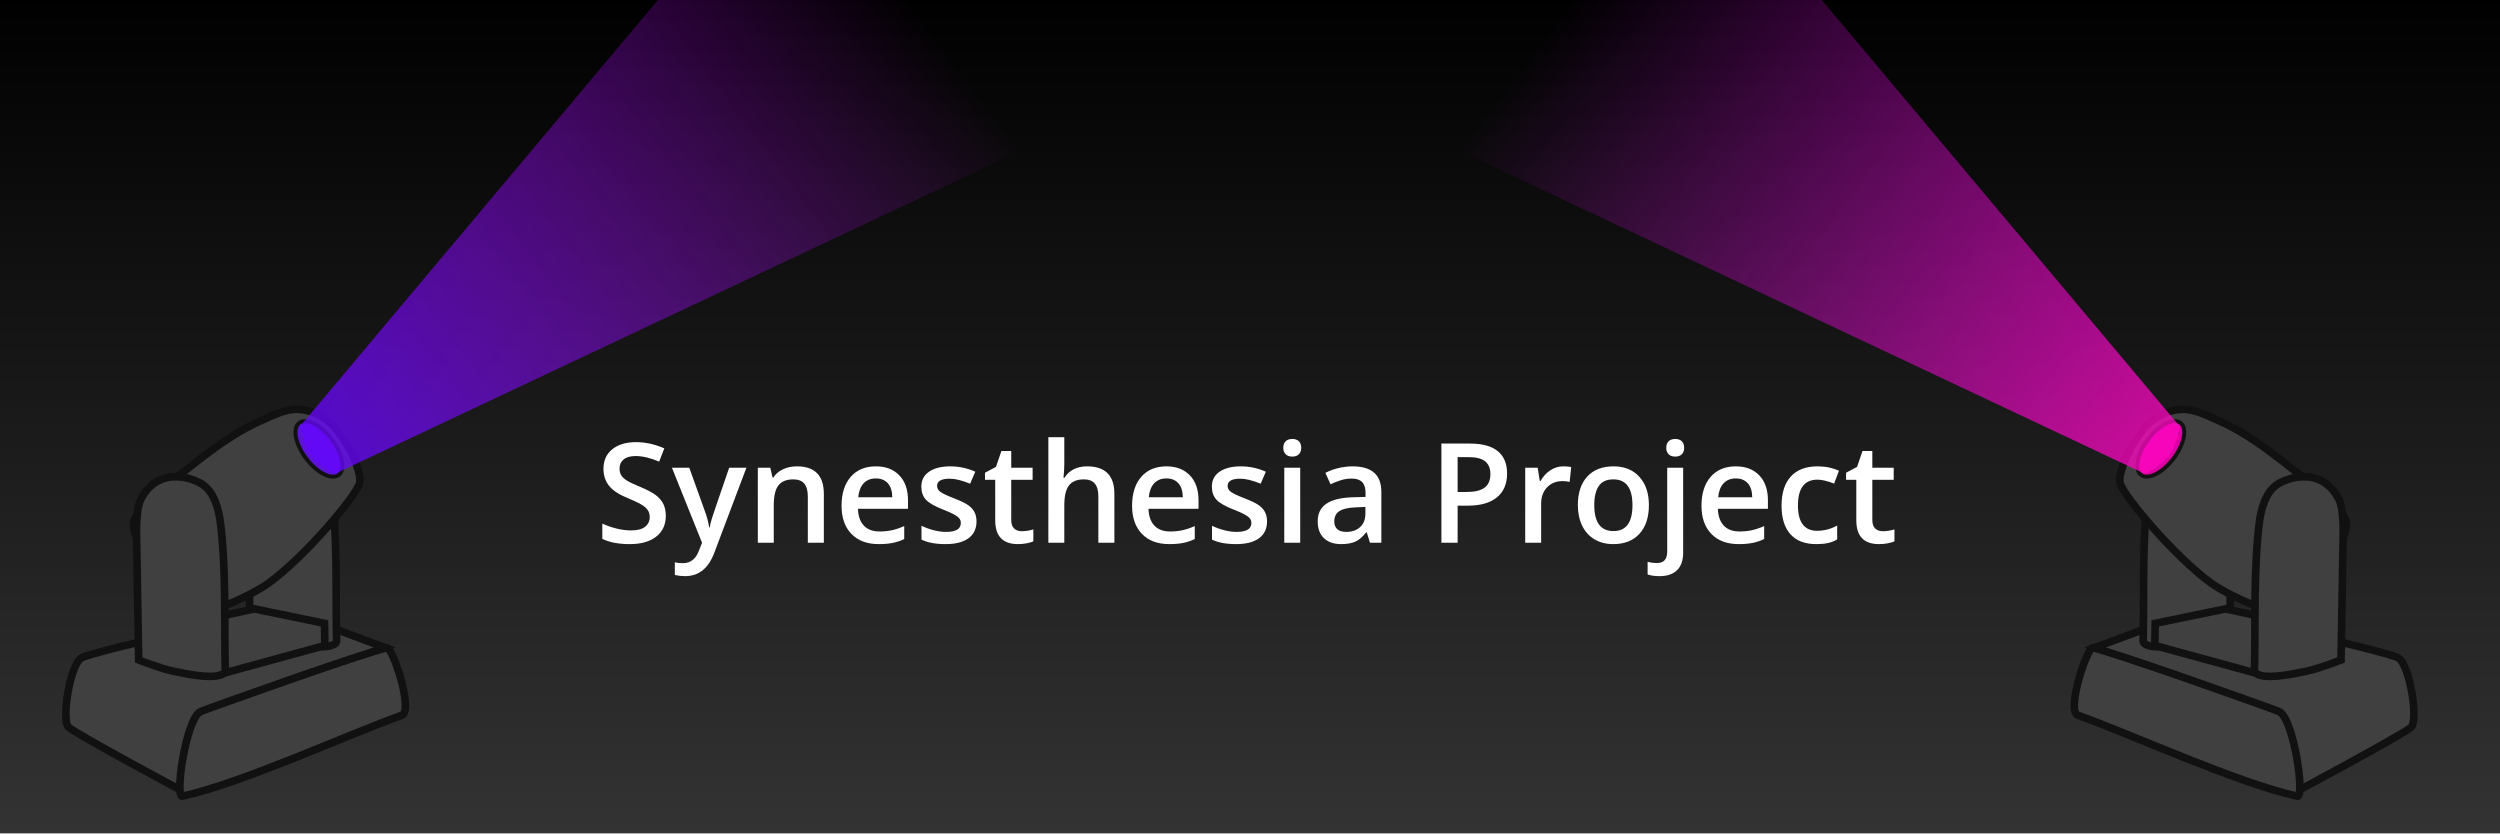
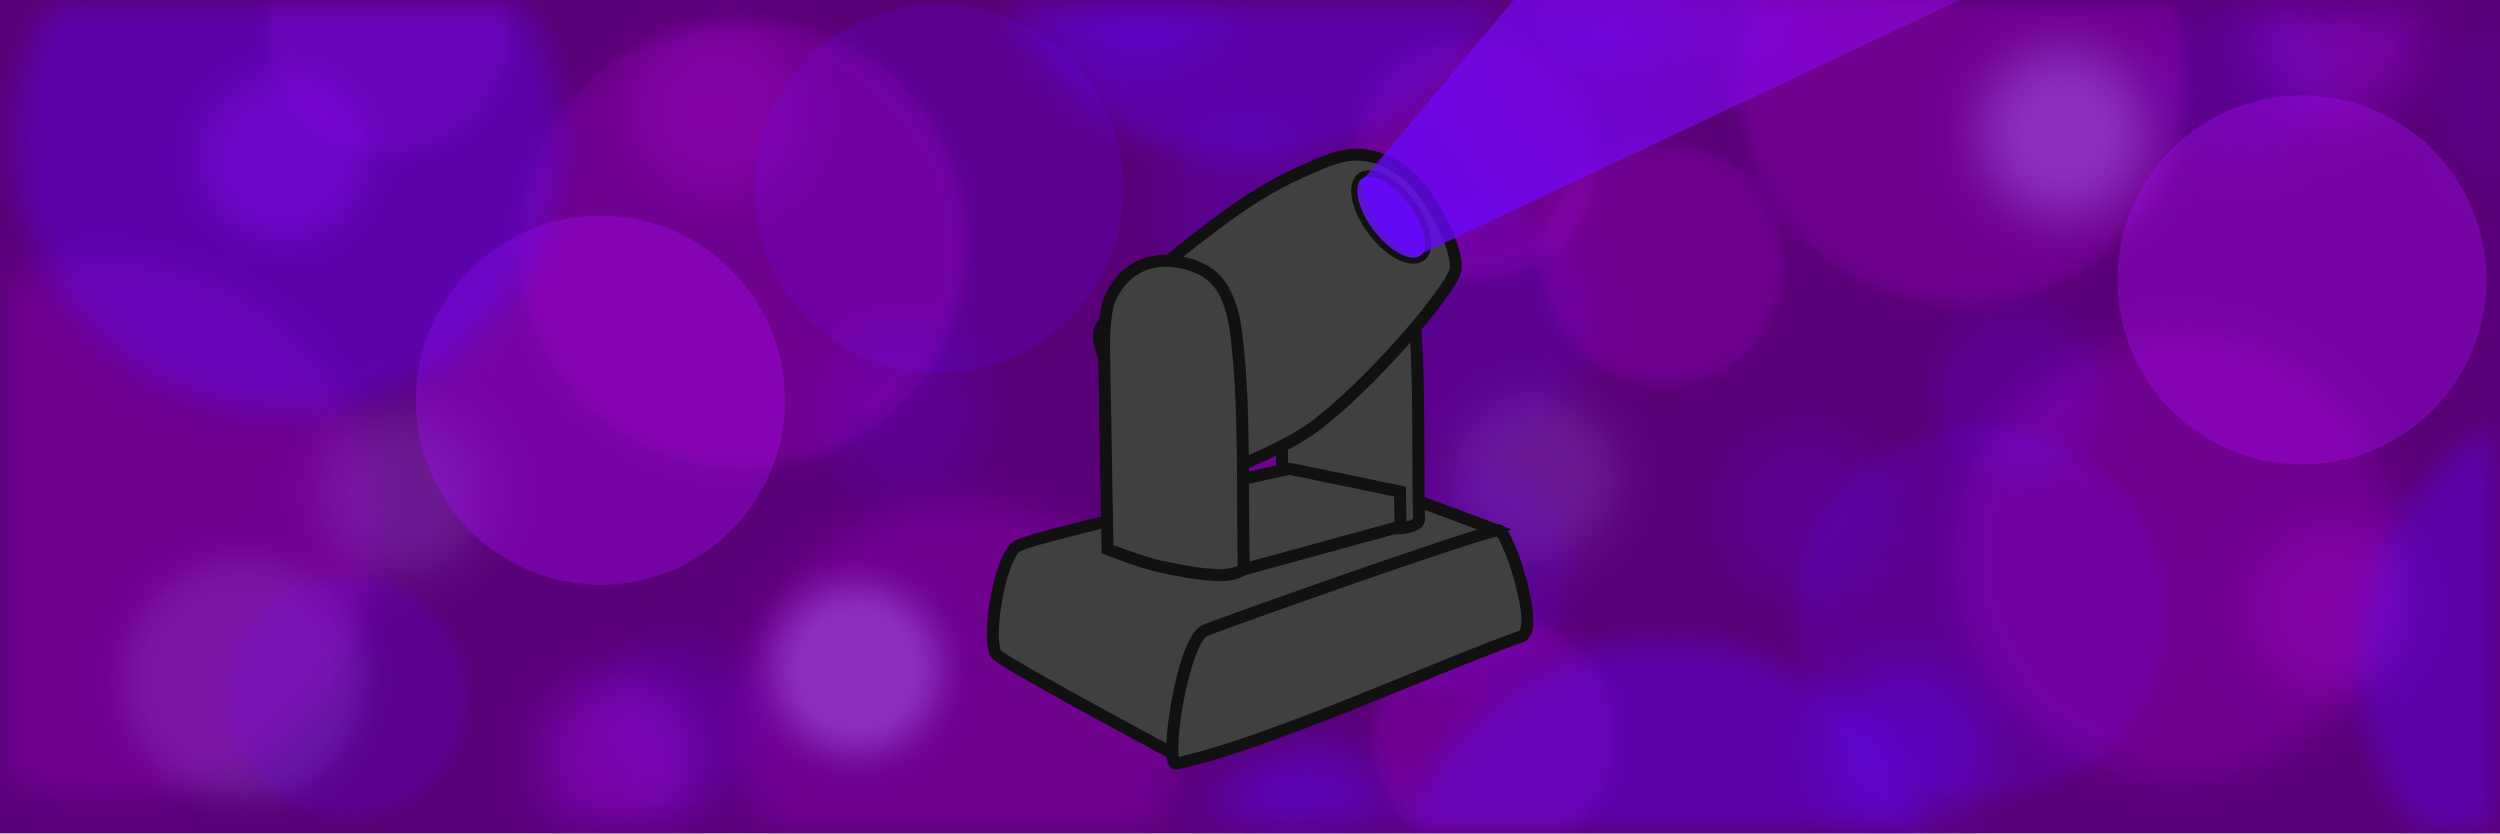
<svg xmlns="http://www.w3.org/2000/svg" xmlns:xlink="http://www.w3.org/1999/xlink" version="1.1" id="svg928" width="1500" height="500" viewBox="0 0 1500 500">
  <defs id="defs932">
-     <linearGradient id="linearGradient953">
-       <stop style="stop-color:#333333;stop-opacity:1" offset="0" id="stop949" />
-       <stop style="stop-color:#000000;stop-opacity:1" offset="1" id="stop951" />
-     </linearGradient>
-     <linearGradient id="linearGradient1246">
-       <stop style="stop-color:#ff07bf;stop-opacity:0.784" offset="0" id="stop1242" />
-       <stop style="stop-color:#d807ff;stop-opacity:0" offset="1" id="stop1244" />
-     </linearGradient>
    <linearGradient id="linearGradient1240">
      <stop id="stop1236" offset="0" style="stop-color:#6407ff;stop-opacity:0.784" />
      <stop id="stop1238" offset="1" style="stop-color:#d807ff;stop-opacity:0" />
    </linearGradient>
    <linearGradient id="linearGradient1208">
      <stop id="stop1204" offset="0" style="stop-color:#ff07bf;stop-opacity:1" />
      <stop id="stop1206" offset="1" style="stop-color:#d807ff;stop-opacity:0" />
    </linearGradient>
    <linearGradient id="linearGradient1113">
      <stop style="stop-color:#d807ff;stop-opacity:1" offset="0" id="stop1109" />
      <stop style="stop-color:#d807ff;stop-opacity:0" offset="1" id="stop1111" />
    </linearGradient>
    <linearGradient xlink:href="#linearGradient1113" id="linearGradient1115" x1="145.183" y1="278.251" x2="406.664" y2="82.14" gradientUnits="userSpaceOnUse" />
    <linearGradient xlink:href="#linearGradient1208" id="linearGradient1178" gradientUnits="userSpaceOnUse" x1="145.183" y1="278.251" x2="406.664" y2="82.14" />
    <linearGradient xlink:href="#linearGradient1240" id="linearGradient1202" gradientUnits="userSpaceOnUse" x1="145.183" y1="278.251" x2="406.664" y2="82.14" />
-     <linearGradient xlink:href="#linearGradient1246" id="linearGradient1234" gradientUnits="userSpaceOnUse" x1="145.183" y1="278.251" x2="406.664" y2="82.14" />
-     <linearGradient xlink:href="#linearGradient953" id="linearGradient955" x1="743.397" y1="500" x2="743.397" y2="-3.199" gradientUnits="userSpaceOnUse" />
+     <filter style="color-interpolation-filters:sRGB;" id="filter1606">
+       <feGaussianBlur stdDeviation="10 10" result="blur" id="feGaussianBlur1604" />
+     </filter>
+     <filter style="color-interpolation-filters:sRGB;" id="filter1622">
+       <feGaussianBlur stdDeviation="5 5" result="blur" id="feGaussianBlur1620" />
+     </filter>
+     <filter style="color-interpolation-filters:sRGB;" id="filter1626">
+       <feGaussianBlur stdDeviation="5 5" result="blur" id="feGaussianBlur1624" />
+     </filter>
+     <filter style="color-interpolation-filters:sRGB;" id="filter1642">
+       <feGaussianBlur stdDeviation="10 10" result="blur" id="feGaussianBlur1640" />
+     </filter>
+     <filter style="color-interpolation-filters:sRGB;" id="filter1646">
+       <feGaussianBlur stdDeviation="15 15" result="blur" id="feGaussianBlur1644" />
+     </filter>
+     <filter style="color-interpolation-filters:sRGB;" id="filter1650">
+       <feGaussianBlur stdDeviation="15 15" result="blur" id="feGaussianBlur1648" />
+     </filter>
  </defs>
-   <rect style="opacity:1;vector-effect:none;fill:url(#linearGradient955);fill-opacity:1;stroke:none;stroke-width:125.553;stroke-linecap:butt;stroke-linejoin:round;stroke-miterlimit:4;stroke-dasharray:none;stroke-dashoffset:0;stroke-opacity:0.784" id="rect1248" width="1500" height="500" x="-6.3046491e-07" y="-1.1444092e-05" />
-   <g id="g1200" transform="matrix(0.7538853,0,0,0.7538853,276.9909,182.1151)">
-     <g id="g947" transform="translate(30.4701,-65.1578)">
-       <g transform="matrix(1.823475,0,0,1.823475,-412.2549,-322.9722)" id="g1126">
-         <g style="stroke:#111111;stroke-opacity:1" transform="matrix(-0.4259654,0,0,0.4259654,209.8991,254.6393)" id="g1069-6">
-           <path style="fill:#404040;fill-opacity:1;fill-rule:evenodd;stroke:#111111;stroke-width:7.805;stroke-linecap:butt;stroke-linejoin:miter;stroke-miterlimit:4;stroke-dasharray:none;stroke-opacity:1" d="M 80.193,254.307 185.165,215.178 c 0,0 191.709,42.179 205.536,49.77 11.82,6.489 21.343,65.279 12.922,71.451 -14.735,10.8 -115.538,64.61 -115.538,64.61 l -12.542,-71.071 z" id="path1060-7" />
-           <path style="fill:#404040;fill-opacity:1;fill-rule:evenodd;stroke:#111111;stroke-width:7.805;stroke-linecap:butt;stroke-linejoin:miter;stroke-miterlimit:4;stroke-dasharray:none;stroke-opacity:1" d="m 134.744,92.711 c 2.941,-18.577 9.444,-31.591 20.962,-37.624 11.518,-6.033 25.636,-7.8 36.549,-4.3 10.913,3.5 18.311,11.057 23.649,21.499 5.338,10.442 4.3,38.161 4.3,38.161 l -2.15,126.309 c 0,0 -22.597,8.771 -34.399,11.287 -15.326,3.268 -35.889,7.238 -46.761,4.837 -2.912,-0.643 -6.95,-1.911 -7.525,-4.837 1.154,-50.897 -1.256,-105.519 5.375,-155.333 z" id="path938-3-5" />
-           <path style="fill:#404040;fill-opacity:1;fill-rule:evenodd;stroke:#111111;stroke-width:7.805;stroke-linecap:butt;stroke-linejoin:miter;stroke-miterlimit:4;stroke-dasharray:none;stroke-opacity:1" d="m 213.594,214.781 -71.831,14.822 -0.399,22.692 110.275,30.209 67.232,-22.117 -0.76,-23.184 z" id="path968-3" />
-           <path style="fill:#404040;fill-opacity:1;fill-rule:evenodd;stroke:#111111;stroke-width:7.805;stroke-linecap:butt;stroke-linejoin:miter;stroke-miterlimit:4;stroke-dasharray:none;stroke-opacity:1" d="m 106.037,86.7 c -4.264,-12.074 16.037,-51.489 30.497,-63.09 10.621,-8.522 20.518,-12.963 32.973,-13.302 12.507,-0.341 25.402,6.39 36.866,11.402 19.848,8.678 38.166,20.819 55.489,33.825 27.178,20.405 70.822,55.682 75.252,68.791 6.881,20.364 -54.729,102.236 -54.729,102.236 0,0 -58.84,-20.309 -83.613,-38.386 -37.015,-27.01 -87.522,-86.716 -92.735,-101.476 z" id="path964-5" />
-           <path style="fill:#404040;fill-opacity:1;fill-rule:evenodd;stroke:#111111;stroke-width:7.805;stroke-linecap:butt;stroke-linejoin:miter;stroke-miterlimit:4;stroke-dasharray:none;stroke-opacity:1" d="m 248.856,123.084 c 2.941,-18.577 9.444,-31.591 20.962,-37.624 11.518,-6.033 25.636,-7.8 36.549,-4.3 10.913,3.5 18.311,11.057 23.649,21.499 5.338,10.442 4.3,38.161 4.3,38.161 l -2.15,126.309 c 0,0 -22.597,8.771 -34.399,11.287 -15.326,3.268 -35.889,7.238 -46.761,4.837 -2.912,-0.643 -6.95,-1.911 -7.525,-4.837 1.154,-50.897 -1.256,-105.519 5.375,-155.333 z" id="path938-6" />
-           <ellipse style="opacity:1;vector-effect:none;fill:#6407ff;fill-opacity:0.784;stroke:#111111;stroke-width:4.026;stroke-linecap:butt;stroke-linejoin:round;stroke-miterlimit:4;stroke-dasharray:none;stroke-dashoffset:0;stroke-opacity:1" id="path970-2" transform="matrix(0.6047918,-0.7963836,0.7956906,0.6057032,0,0)" ry="16.345" rx="33.458" cy="148.221" cx="48.828" />
-           <path style="fill:#404040;fill-opacity:1;fill-rule:evenodd;stroke:#111111;stroke-width:7.805;stroke-linecap:butt;stroke-linejoin:miter;stroke-miterlimit:4;stroke-dasharray:none;stroke-opacity:1" d="m 62.591,323.804 c -12.419,-4.425 9.44,-70.36 15.322,-69.117 22.888,4.836 182.342,61.765 190.617,65.24 14.979,6.29 27.027,88.588 18.796,86.784 C 226.113,393.297 118.214,343.625 62.591,323.804 Z" id="path1058-9" />
-         </g>
-         <path id="path1107" d="M 138.94,266.324 352.442,12.012 459.125,143.343 154.115,287.144 c -8.433,-4.077 -13.67,-8.977 -15.175,-20.82 z" style="fill:url(#linearGradient1202);fill-opacity:1;fill-rule:evenodd;stroke:none;stroke-width:1px;stroke-linecap:butt;stroke-linejoin:miter;stroke-opacity:1" />
+   <rect style="opacity:1;vector-effect:none;fill:#590076;fill-opacity:1;stroke:none;stroke-width:125.553;stroke-linecap:butt;stroke-linejoin:round;stroke-miterlimit:4;stroke-dasharray:none;stroke-dashoffset:0;stroke-opacity:0.784" id="rect1248" width="1500" height="500" x="-6.3046491e-07" y="-1.1444092e-05" />
+   <g id="g1581" style="filter:url(#filter1650)">
+     <circle transform="scale(1,-1)" r="50.673" cy="-21.49" cx="1401.66" id="path864-5-60-6-2-6" style="opacity:1;vector-effect:none;fill:#a709f6;fill-opacity:0.353;stroke:none;stroke-width:0.865;stroke-linecap:butt;stroke-linejoin:round;stroke-miterlimit:4;stroke-dasharray:none;stroke-dashoffset:0;stroke-opacity:1" />
+     <circle transform="scale(1,-1)" r="50.673" cy="-124.866" cx="746.437" id="path864-5-60-6-2-6-1" style="opacity:1;vector-effect:none;fill:#6209f6;fill-opacity:0.198;stroke:none;stroke-width:0.865;stroke-linecap:butt;stroke-linejoin:round;stroke-miterlimit:4;stroke-dasharray:none;stroke-dashoffset:0;stroke-opacity:1" />
+     <circle transform="scale(1,-1)" r="50.673" cy="-67.097" cx="430.228" id="path864-5-60-6-2-6-1-8" style="opacity:1;vector-effect:none;fill:#c909f6;fill-opacity:0.198;stroke:none;stroke-width:0.865;stroke-linecap:butt;stroke-linejoin:round;stroke-miterlimit:4;stroke-dasharray:none;stroke-dashoffset:0;stroke-opacity:1" />
+     <circle transform="scale(-1,1)" r="50.673" cy="295.345" cx="-242.478" id="path864-5-60-2" style="opacity:1;vector-effect:none;fill:#ae7ffa;fill-opacity:0.198;stroke:none;stroke-width:0.865;stroke-linecap:butt;stroke-linejoin:round;stroke-miterlimit:4;stroke-dasharray:none;stroke-dashoffset:0;stroke-opacity:1" />
+     <circle transform="scale(-1,1)" r="50.673" cy="433.687" cx="-408.184" id="path864-5-60-6-2-4" style="opacity:1;vector-effect:none;fill:#6209f6;fill-opacity:0.198;stroke:none;stroke-width:0.865;stroke-linecap:butt;stroke-linejoin:round;stroke-miterlimit:4;stroke-dasharray:none;stroke-dashoffset:0;stroke-opacity:1" />
+     <circle transform="scale(-1,1)" r="50.673" cy="365.276" cx="-1399.38" id="path864-5-60-6-2-6-1-8-4" style="opacity:1;vector-effect:none;fill:#c909f6;fill-opacity:0.198;stroke:none;stroke-width:0.865;stroke-linecap:butt;stroke-linejoin:round;stroke-miterlimit:4;stroke-dasharray:none;stroke-dashoffset:0;stroke-opacity:1" />
+     <circle transform="scale(-1,1)" r="50.673" cy="79.471" cx="-1238.235" id="path864-5-60-6-2-6-1-8-7-3" style="opacity:1;vector-effect:none;fill:#ae7ffa;fill-opacity:0.444;stroke:none;stroke-width:0.865;stroke-linecap:butt;stroke-linejoin:round;stroke-miterlimit:4;stroke-dasharray:none;stroke-dashoffset:0;stroke-opacity:1" />
+     <circle transform="scale(-1,1)" r="50.673" cy="448.889" cx="-1143.98" id="path864-5-60-6-2-6-1-8-2-7" style="opacity:1;vector-effect:none;fill:#6209f6;fill-opacity:0.415;stroke:none;stroke-width:0.865;stroke-linecap:butt;stroke-linejoin:round;stroke-miterlimit:4;stroke-dasharray:none;stroke-dashoffset:0;stroke-opacity:1" />
+   </g>
+   <g id="g1594" style="filter:url(#filter1646)">
+     <circle transform="scale(1,-1)" r="50.673" cy="-286.012" cx="921.265" id="path864-5-60" style="opacity:1;vector-effect:none;fill:#ae7ffa;fill-opacity:0.198;stroke:none;stroke-width:0.865;stroke-linecap:butt;stroke-linejoin:round;stroke-miterlimit:4;stroke-dasharray:none;stroke-dashoffset:0;stroke-opacity:1" />
+     <circle transform="scale(1,-1)" r="50.673" cy="-47.334" cx="1343.891" id="path864-5-60-6-2" style="opacity:1;vector-effect:none;fill:#6209f6;fill-opacity:0.198;stroke:none;stroke-width:0.865;stroke-linecap:butt;stroke-linejoin:round;stroke-miterlimit:4;stroke-dasharray:none;stroke-dashoffset:0;stroke-opacity:1" />
+     <circle transform="scale(1,-1)" r="50.673" cy="16.516" cx="685.628" id="path864-5-60-6-2-6-1-8-2" style="opacity:1;vector-effect:none;fill:#6209f6;fill-opacity:0.415;stroke:none;stroke-width:0.865;stroke-linecap:butt;stroke-linejoin:round;stroke-miterlimit:4;stroke-dasharray:none;stroke-dashoffset:0;stroke-opacity:1" />
+     <circle transform="scale(1,-1)" r="50.673" cy="16.516" cx="962.311" id="path864-5-60-6-2-6-1-8-2-0" style="opacity:1;vector-effect:none;fill:#6209f6;fill-opacity:0.444;stroke:none;stroke-width:0.865;stroke-linecap:butt;stroke-linejoin:round;stroke-miterlimit:4;stroke-dasharray:none;stroke-dashoffset:0;stroke-opacity:1" />
+     <circle transform="scale(1,-1)" r="50.673" cy="13.475" cx="1033.763" id="path864-5-60-6-2-6-1-8-2-0-2" style="opacity:1;vector-effect:none;fill:#6209f6;fill-opacity:0.198;stroke:none;stroke-width:0.865;stroke-linecap:butt;stroke-linejoin:round;stroke-miterlimit:4;stroke-dasharray:none;stroke-dashoffset:0;stroke-opacity:1" />
+     <circle transform="scale(-1,1)" r="71.956" cy="62.749" cx="-1543.803" id="path864-5-7-6" style="opacity:1;vector-effect:none;fill:#6209f6;fill-opacity:0.198;stroke:none;stroke-width:1.228;stroke-linecap:butt;stroke-linejoin:round;stroke-miterlimit:4;stroke-dasharray:none;stroke-dashoffset:0;stroke-opacity:1" />
+     <circle transform="scale(-1,1)" r="50.673" cy="246.698" cx="-541.965" id="path864-5-60-6-5" style="opacity:1;vector-effect:none;fill:#6209f6;fill-opacity:0.198;stroke:none;stroke-width:0.865;stroke-linecap:butt;stroke-linejoin:round;stroke-miterlimit:4;stroke-dasharray:none;stroke-dashoffset:0;stroke-opacity:1" />
+     <circle transform="scale(-1,1)" r="50.673" cy="454.97" cx="-371.698" id="path864-5-60-6-2-6-7" style="opacity:1;vector-effect:none;fill:#a709f6;fill-opacity:0.353;stroke:none;stroke-width:0.865;stroke-linecap:butt;stroke-linejoin:round;stroke-miterlimit:4;stroke-dasharray:none;stroke-dashoffset:0;stroke-opacity:1" />
+     <circle transform="scale(-1,1)" r="50.673" cy="307.507" cx="-1083.17" id="path864-5-60-6-2-6-1-4" style="opacity:1;vector-effect:none;fill:#6209f6;fill-opacity:0.198;stroke:none;stroke-width:0.865;stroke-linecap:butt;stroke-linejoin:round;stroke-miterlimit:4;stroke-dasharray:none;stroke-dashoffset:0;stroke-opacity:1" />
+     <circle transform="scale(-1,1)" r="50.673" cy="497.537" cx="-789.764" id="path864-5-60-6-2-6-1-8-2-0-8" style="opacity:1;vector-effect:none;fill:#6209f6;fill-opacity:0.444;stroke:none;stroke-width:0.865;stroke-linecap:butt;stroke-linejoin:round;stroke-miterlimit:4;stroke-dasharray:none;stroke-dashoffset:0;stroke-opacity:1" />
+     <circle transform="scale(-1,1)" r="50.673" cy="505.138" cx="-756.319" id="path864-5-60-6-2-6-1-8-2-0-2-6" style="opacity:1;vector-effect:none;fill:#6209f6;fill-opacity:0.198;stroke:none;stroke-width:0.865;stroke-linecap:butt;stroke-linejoin:round;stroke-miterlimit:4;stroke-dasharray:none;stroke-dashoffset:0;stroke-opacity:1" />
+   </g>
+   <g id="g1571" style="filter:url(#filter1642)">
+     <circle transform="scale(1,-1)" r="71.956" cy="-343.253" cx="869.624" id="path864-5" style="opacity:1;vector-effect:none;fill:#6209f6;fill-opacity:0.198;stroke:none;stroke-width:1.228;stroke-linecap:butt;stroke-linejoin:round;stroke-miterlimit:4;stroke-dasharray:none;stroke-dashoffset:0;stroke-opacity:1" />
+     <circle transform="scale(1,-1)" r="50.673" cy="-234.323" cx="1210.11" id="path864-5-60-6" style="opacity:1;vector-effect:none;fill:#6209f6;fill-opacity:0.198;stroke:none;stroke-width:0.865;stroke-linecap:butt;stroke-linejoin:round;stroke-miterlimit:4;stroke-dasharray:none;stroke-dashoffset:0;stroke-opacity:1" />
+     <circle transform="scale(1,-1)" r="50.673" cy="-401.55" cx="513.841" id="path864-5-60-6-2-6-1-8-7" style="opacity:1;vector-effect:none;fill:#ae7ffa;fill-opacity:0.444;stroke:none;stroke-width:0.865;stroke-linecap:butt;stroke-linejoin:round;stroke-miterlimit:4;stroke-dasharray:none;stroke-dashoffset:0;stroke-opacity:1" />
+     <circle transform="scale(1,-1)" r="50.673" cy="-94.461" cx="170.267" id="path864-5-60-6-2-6-1-8-7-9" style="opacity:1;vector-effect:none;fill:#a709f6;fill-opacity:0.353;stroke:none;stroke-width:0.865;stroke-linecap:butt;stroke-linejoin:round;stroke-miterlimit:4;stroke-dasharray:none;stroke-dashoffset:0;stroke-opacity:1" />
+     <circle transform="scale(-1,1)" r="71.956" cy="194.017" cx="-880.931" id="path864-5-15" style="opacity:1;vector-effect:none;fill:#6209f6;fill-opacity:0.198;stroke:none;stroke-width:1.228;stroke-linecap:butt;stroke-linejoin:round;stroke-miterlimit:4;stroke-dasharray:none;stroke-dashoffset:0;stroke-opacity:1" />
+     <circle transform="scale(-1,1)" r="71.956" cy="407.843" cx="-146.703" id="path864-5-0-9" style="opacity:1;vector-effect:none;fill:#ae7ffa;fill-opacity:0.198;stroke:none;stroke-width:1.228;stroke-linecap:butt;stroke-linejoin:round;stroke-miterlimit:4;stroke-dasharray:none;stroke-dashoffset:0;stroke-opacity:1" />
+   </g>
+   <g id="g1563" style="filter:url(#filter1626)">
+     <circle transform="scale(1,-1)" r="71.956" cy="-95.982" cx="884.779" id="path864-5-9" style="opacity:1;vector-effect:none;fill:#c909f6;fill-opacity:0.198;stroke:none;stroke-width:1.228;stroke-linecap:butt;stroke-linejoin:round;stroke-miterlimit:4;stroke-dasharray:none;stroke-dashoffset:0;stroke-opacity:1" />
+     <circle transform="scale(1,-1)" r="71.956" cy="-322.497" cx="754.038" id="path864-5-1" style="opacity:1;vector-effect:none;fill:#c909f6;fill-opacity:0.198;stroke:none;stroke-width:1.228;stroke-linecap:butt;stroke-linejoin:round;stroke-miterlimit:4;stroke-dasharray:none;stroke-dashoffset:0;stroke-opacity:1" />
+     <circle transform="scale(1,-1)" r="71.956" cy="-19.97" cx="232.597" id="path864-5-2" style="opacity:1;vector-effect:none;fill:#c909f6;fill-opacity:0.198;stroke:none;stroke-width:1.228;stroke-linecap:butt;stroke-linejoin:round;stroke-miterlimit:4;stroke-dasharray:none;stroke-dashoffset:0;stroke-opacity:1" />
+     <circle transform="scale(1,-1)" r="71.956" cy="-418.272" cx="208.273" id="path864-5-7" style="opacity:1;vector-effect:none;fill:#6209f6;fill-opacity:0.198;stroke:none;stroke-width:1.228;stroke-linecap:butt;stroke-linejoin:round;stroke-miterlimit:4;stroke-dasharray:none;stroke-dashoffset:0;stroke-opacity:1" />
+     <circle transform="scale(-1,1)" r="71.956" cy="441.288" cx="-896.181" id="path864-5-9-7" style="opacity:1;vector-effect:none;fill:#c909f6;fill-opacity:0.198;stroke:none;stroke-width:1.228;stroke-linecap:butt;stroke-linejoin:round;stroke-miterlimit:4;stroke-dasharray:none;stroke-dashoffset:0;stroke-opacity:1" />
+     <circle transform="scale(-1,1)" r="71.956" cy="158.524" cx="-998.037" id="path864-5-1-6" style="opacity:1;vector-effect:none;fill:#c909f6;fill-opacity:0.198;stroke:none;stroke-width:1.228;stroke-linecap:butt;stroke-linejoin:round;stroke-miterlimit:4;stroke-dasharray:none;stroke-dashoffset:0;stroke-opacity:1" />
+   </g>
+   <g id="g1555">
+     <circle transform="scale(1,-1)" r="110.722" cy="-240.115" cx="360.263" id="path864" style="opacity:1;vector-effect:none;fill:#a709f6;fill-opacity:0.353;stroke:none;stroke-width:1.89;stroke-linecap:butt;stroke-linejoin:round;stroke-miterlimit:4;stroke-dasharray:none;stroke-dashoffset:0;stroke-opacity:1" />
+     <circle transform="scale(1,-1)" r="110.722" cy="-113.142" cx="563.324" id="path864-3" style="opacity:1;vector-effect:none;fill:#6209f6;fill-opacity:0.198;stroke:none;stroke-width:1.89;stroke-linecap:butt;stroke-linejoin:round;stroke-miterlimit:4;stroke-dasharray:none;stroke-dashoffset:0;stroke-opacity:1" />
+     <circle transform="scale(-1,1)" r="110.722" cy="167.934" cx="-1381.171" id="path864-0" style="opacity:1;vector-effect:none;fill:#a709f6;fill-opacity:0.353;stroke:none;stroke-width:1.89;stroke-linecap:butt;stroke-linejoin:round;stroke-miterlimit:4;stroke-dasharray:none;stroke-dashoffset:0;stroke-opacity:1" />
+   </g>
+   <g id="g1550" style="filter:url(#filter1622)">
+     <circle transform="scale(1,-1)" r="134.286" cy="-48.094" cx="1177.425" id="path864-5-6" style="opacity:1;vector-effect:none;fill:#c909f6;fill-opacity:0.198;stroke:none;stroke-width:2.292;stroke-linecap:butt;stroke-linejoin:round;stroke-miterlimit:4;stroke-dasharray:none;stroke-dashoffset:0;stroke-opacity:1" />
+     <circle transform="scale(-1,1)" r="110.722" cy="367.879" cx="-1188.751" id="path864-3-6" style="opacity:1;vector-effect:none;fill:#6209f6;fill-opacity:0.198;stroke:none;stroke-width:1.89;stroke-linecap:butt;stroke-linejoin:round;stroke-miterlimit:4;stroke-dasharray:none;stroke-dashoffset:0;stroke-opacity:1" />
+     <circle transform="scale(-1,1)" r="134.286" cy="146.362" cx="-446.19" id="path864-5-6-2-4" style="opacity:1;vector-effect:none;fill:#c909f6;fill-opacity:0.198;stroke:none;stroke-width:2.292;stroke-linecap:butt;stroke-linejoin:round;stroke-miterlimit:4;stroke-dasharray:none;stroke-dashoffset:0;stroke-opacity:1" />
+   </g>
+   <g id="g1545" style="filter:url(#filter1606)">
+     <circle transform="scale(1,-1)" r="134.286" cy="-334.659" cx="1305.885" id="path864-5-6-2" style="opacity:1;vector-effect:none;fill:#c909f6;fill-opacity:0.198;stroke:none;stroke-width:2.292;stroke-linecap:butt;stroke-linejoin:round;stroke-miterlimit:4;stroke-dasharray:none;stroke-dashoffset:0;stroke-opacity:1" />
+     <circle transform="scale(1,-1)" r="163.17" cy="-396.989" cx="1579.528" id="path864-5-6-9" style="opacity:1;vector-effect:none;fill:#6209f6;fill-opacity:0.415;stroke:none;stroke-width:2.785;stroke-linecap:butt;stroke-linejoin:round;stroke-miterlimit:4;stroke-dasharray:none;stroke-dashoffset:0;stroke-opacity:1" />
+     <circle transform="scale(1,-1)" r="163.17" cy="-547.888" cx="999.288" id="path864-5-6-9-3" style="opacity:1;vector-effect:none;fill:#6209f6;fill-opacity:0.415;stroke:none;stroke-width:2.785;stroke-linecap:butt;stroke-linejoin:round;stroke-miterlimit:4;stroke-dasharray:none;stroke-dashoffset:0;stroke-opacity:1" />
+     <circle transform="scale(1,-1)" r="163.17" cy="-317.937" cx="63.85" id="path864-5-6-9-37" style="opacity:1;vector-effect:none;fill:#c909f6;fill-opacity:0.198;stroke:none;stroke-width:2.785;stroke-linecap:butt;stroke-linejoin:round;stroke-miterlimit:4;stroke-dasharray:none;stroke-dashoffset:0;stroke-opacity:1" />
+     <circle transform="scale(-1,1)" r="134.286" cy="432.927" cx="-574.65" id="path864-5-6-5" style="opacity:1;vector-effect:none;fill:#c909f6;fill-opacity:0.198;stroke:none;stroke-width:2.292;stroke-linecap:butt;stroke-linejoin:round;stroke-miterlimit:4;stroke-dasharray:none;stroke-dashoffset:0;stroke-opacity:1" />
+     <circle transform="scale(-1,1)" r="163.17" cy="84.032" cx="-172.547" id="path864-5-6-9-374" style="opacity:1;vector-effect:none;fill:#6209f6;fill-opacity:0.415;stroke:none;stroke-width:2.785;stroke-linecap:butt;stroke-linejoin:round;stroke-miterlimit:4;stroke-dasharray:none;stroke-dashoffset:0;stroke-opacity:1" />
+     <circle transform="scale(-1,1)" r="163.17" cy="-66.866" cx="-752.787" id="path864-5-6-9-3-5" style="opacity:1;vector-effect:none;fill:#6209f6;fill-opacity:0.415;stroke:none;stroke-width:2.785;stroke-linecap:butt;stroke-linejoin:round;stroke-miterlimit:4;stroke-dasharray:none;stroke-dashoffset:0;stroke-opacity:1" />
+   </g>
+   <text xml:space="preserve" style="font-style:normal;font-variant:normal;font-weight:normal;font-stretch:normal;font-size:83.374px;line-height:36.317px;font-family:Moderat;-inkscape-font-specification:Moderat;letter-spacing:0px;word-spacing:0px;fill:#ffffff;fill-opacity:1;stroke:none;stroke-width:2.084px;stroke-linecap:butt;stroke-linejoin:miter;stroke-opacity:1" x="401.398" y="939.834" id="text959">
+     <tspan id="tspan957" x="401.398" y="939.834" style="font-style:normal;font-variant:normal;font-weight:600;font-stretch:normal;font-family:'Open Sans';-inkscape-font-specification:'Open Sans Semi-Bold';fill:#ffffff;fill-opacity:1;stroke-width:2.084px">Synesthesia Project</tspan>
+   </text>
+   <g transform="matrix(0.7538853,0,0,0.7538853,310.6035,120.8317)" id="g947">
+     <g id="g1126" transform="matrix(2.870039,0,0,2.870039,273.0972,-780.5838)">
+       <g id="g1069-6" transform="matrix(-0.4259654,0,0,0.4259654,209.8991,254.6393)" style="stroke:#111111;stroke-opacity:1">
+         <path id="path1060-7" d="M 80.193,254.307 185.165,215.178 c 0,0 191.709,42.179 205.536,49.77 11.82,6.489 21.343,65.279 12.922,71.451 -14.735,10.8 -115.538,64.61 -115.538,64.61 l -12.542,-71.071 z" style="fill:#404040;fill-opacity:1;fill-rule:evenodd;stroke:#111111;stroke-width:7.805;stroke-linecap:butt;stroke-linejoin:miter;stroke-miterlimit:4;stroke-dasharray:none;stroke-opacity:1" />
+         <path id="path938-3-5" d="m 134.744,92.711 c 2.941,-18.577 9.444,-31.591 20.962,-37.624 11.518,-6.033 25.636,-7.8 36.549,-4.3 10.913,3.5 18.311,11.057 23.649,21.499 5.338,10.442 4.3,38.161 4.3,38.161 l -2.15,126.309 c 0,0 -22.597,8.771 -34.399,11.287 -15.326,3.268 -35.889,7.238 -46.761,4.837 -2.912,-0.643 -6.95,-1.911 -7.525,-4.837 1.154,-50.897 -1.256,-105.519 5.375,-155.333 z" style="fill:#404040;fill-opacity:1;fill-rule:evenodd;stroke:#111111;stroke-width:7.805;stroke-linecap:butt;stroke-linejoin:miter;stroke-miterlimit:4;stroke-dasharray:none;stroke-opacity:1" />
+         <path id="path968-3" d="m 213.594,214.781 -71.831,14.822 -0.399,22.692 110.275,30.209 67.232,-22.117 -0.76,-23.184 z" style="fill:#404040;fill-opacity:1;fill-rule:evenodd;stroke:#111111;stroke-width:7.805;stroke-linecap:butt;stroke-linejoin:miter;stroke-miterlimit:4;stroke-dasharray:none;stroke-opacity:1" />
+         <path id="path964-5" d="m 106.037,86.7 c -4.264,-12.074 16.037,-51.489 30.497,-63.09 10.621,-8.522 20.518,-12.963 32.973,-13.302 12.507,-0.341 25.402,6.39 36.866,11.402 19.848,8.678 38.166,20.819 55.489,33.825 27.178,20.405 70.822,55.682 75.252,68.791 6.881,20.364 -54.729,102.236 -54.729,102.236 0,0 -58.84,-20.309 -83.613,-38.386 -37.015,-27.01 -87.522,-86.716 -92.735,-101.476 z" style="fill:#404040;fill-opacity:1;fill-rule:evenodd;stroke:#111111;stroke-width:7.805;stroke-linecap:butt;stroke-linejoin:miter;stroke-miterlimit:4;stroke-dasharray:none;stroke-opacity:1" />
+         <path id="path938-6" d="m 248.856,123.084 c 2.941,-18.577 9.444,-31.591 20.962,-37.624 11.518,-6.033 25.636,-7.8 36.549,-4.3 10.913,3.5 18.311,11.057 23.649,21.499 5.338,10.442 4.3,38.161 4.3,38.161 l -2.15,126.309 c 0,0 -22.597,8.771 -34.399,11.287 -15.326,3.268 -35.889,7.238 -46.761,4.837 -2.912,-0.643 -6.95,-1.911 -7.525,-4.837 1.154,-50.897 -1.256,-105.519 5.375,-155.333 z" style="fill:#404040;fill-opacity:1;fill-rule:evenodd;stroke:#111111;stroke-width:7.805;stroke-linecap:butt;stroke-linejoin:miter;stroke-miterlimit:4;stroke-dasharray:none;stroke-opacity:1" />
+         <ellipse cx="48.828" cy="148.221" rx="33.458" ry="16.345" transform="matrix(0.6047918,-0.7963836,0.7956906,0.6057032,0,0)" id="path970-2" style="opacity:1;vector-effect:none;fill:#6407ff;fill-opacity:0.784;stroke:#111111;stroke-width:4.026;stroke-linecap:butt;stroke-linejoin:round;stroke-miterlimit:4;stroke-dasharray:none;stroke-dashoffset:0;stroke-opacity:1" />
+         <path id="path1058-9" d="m 62.591,323.804 c -12.419,-4.425 9.44,-70.36 15.322,-69.117 22.888,4.836 182.342,61.765 190.617,65.24 14.979,6.29 27.027,88.588 18.796,86.784 C 226.113,393.297 118.214,343.625 62.591,323.804 Z" style="fill:#404040;fill-opacity:1;fill-rule:evenodd;stroke:#111111;stroke-width:7.805;stroke-linecap:butt;stroke-linejoin:miter;stroke-miterlimit:4;stroke-dasharray:none;stroke-opacity:1" />
      </g>
-       <g transform="matrix(-1.823475,0,0,1.823475,1590.039,-322.9722)" id="g1126-7">
-         <g style="stroke:#111111;stroke-opacity:1" transform="matrix(-0.4259654,0,0,0.4259654,209.8991,254.6393)" id="g1069-6-0">
-           <path style="fill:#404040;fill-opacity:1;fill-rule:evenodd;stroke:#111111;stroke-width:7.805;stroke-linecap:butt;stroke-linejoin:miter;stroke-miterlimit:4;stroke-dasharray:none;stroke-opacity:1" d="M 80.193,254.307 185.165,215.178 c 0,0 191.709,42.179 205.536,49.77 11.82,6.489 21.343,65.279 12.922,71.451 -14.735,10.8 -115.538,64.61 -115.538,64.61 l -12.542,-71.071 z" id="path1060-7-9" />
-           <path style="fill:#404040;fill-opacity:1;fill-rule:evenodd;stroke:#111111;stroke-width:7.805;stroke-linecap:butt;stroke-linejoin:miter;stroke-miterlimit:4;stroke-dasharray:none;stroke-opacity:1" d="m 134.744,92.711 c 2.941,-18.577 9.444,-31.591 20.962,-37.624 11.518,-6.033 25.636,-7.8 36.549,-4.3 10.913,3.5 18.311,11.057 23.649,21.499 5.338,10.442 4.3,38.161 4.3,38.161 l -2.15,126.309 c 0,0 -22.597,8.771 -34.399,11.287 -15.326,3.268 -35.889,7.238 -46.761,4.837 -2.912,-0.643 -6.95,-1.911 -7.525,-4.837 1.154,-50.897 -1.256,-105.519 5.375,-155.333 z" id="path938-3-5-3" />
-           <path style="fill:#404040;fill-opacity:1;fill-rule:evenodd;stroke:#111111;stroke-width:7.805;stroke-linecap:butt;stroke-linejoin:miter;stroke-miterlimit:4;stroke-dasharray:none;stroke-opacity:1" d="m 213.594,214.781 -71.831,14.822 -0.399,22.692 110.275,30.209 67.232,-22.117 -0.76,-23.184 z" id="path968-3-6" />
-           <path style="fill:#404040;fill-opacity:1;fill-rule:evenodd;stroke:#111111;stroke-width:7.805;stroke-linecap:butt;stroke-linejoin:miter;stroke-miterlimit:4;stroke-dasharray:none;stroke-opacity:1" d="m 106.037,86.7 c -4.264,-12.074 16.037,-51.489 30.497,-63.09 10.621,-8.522 20.518,-12.963 32.973,-13.302 12.507,-0.341 25.402,6.39 36.866,11.402 19.848,8.678 38.166,20.819 55.489,33.825 27.178,20.405 70.822,55.682 75.252,68.791 6.881,20.364 -54.729,102.236 -54.729,102.236 0,0 -58.84,-20.309 -83.613,-38.386 -37.015,-27.01 -87.522,-86.716 -92.735,-101.476 z" id="path964-5-0" />
-           <path style="fill:#404040;fill-opacity:1;fill-rule:evenodd;stroke:#111111;stroke-width:7.805;stroke-linecap:butt;stroke-linejoin:miter;stroke-miterlimit:4;stroke-dasharray:none;stroke-opacity:1" d="m 248.856,123.084 c 2.941,-18.577 9.444,-31.591 20.962,-37.624 11.518,-6.033 25.636,-7.8 36.549,-4.3 10.913,3.5 18.311,11.057 23.649,21.499 5.338,10.442 4.3,38.161 4.3,38.161 l -2.15,126.309 c 0,0 -22.597,8.771 -34.399,11.287 -15.326,3.268 -35.889,7.238 -46.761,4.837 -2.912,-0.643 -6.95,-1.911 -7.525,-4.837 1.154,-50.897 -1.256,-105.519 5.375,-155.333 z" id="path938-6-6" />
-           <ellipse style="opacity:1;vector-effect:none;fill:#dc00a4;fill-opacity:1;stroke:#111111;stroke-width:4.026;stroke-linecap:butt;stroke-linejoin:round;stroke-miterlimit:4;stroke-dasharray:none;stroke-dashoffset:0;stroke-opacity:1" id="path970-2-2" transform="matrix(0.6047918,-0.7963836,0.7956906,0.6057032,0,0)" ry="16.345" rx="33.458" cy="148.221" cx="48.828" />
-           <path style="fill:#404040;fill-opacity:1;fill-rule:evenodd;stroke:#111111;stroke-width:7.805;stroke-linecap:butt;stroke-linejoin:miter;stroke-miterlimit:4;stroke-dasharray:none;stroke-opacity:1" d="m 62.591,323.804 c -12.419,-4.425 9.44,-70.36 15.322,-69.117 22.888,4.836 182.342,61.765 190.617,65.24 14.979,6.29 27.027,88.588 18.796,86.784 C 226.113,393.297 118.214,343.625 62.591,323.804 Z" id="path1058-9-6" />
-         </g>
-         <path id="path1107-1" d="M 138.94,266.324 352.442,12.012 459.125,143.343 154.115,287.144 c -8.433,-4.077 -13.67,-8.977 -15.175,-20.82 z" style="fill:url(#linearGradient1234);fill-opacity:1;fill-rule:evenodd;stroke:none;stroke-width:1px;stroke-linecap:butt;stroke-linejoin:miter;stroke-opacity:1" />
-       </g>
+       <path style="fill:url(#linearGradient1202);fill-opacity:1;fill-rule:evenodd;stroke:none;stroke-width:1px;stroke-linecap:butt;stroke-linejoin:miter;stroke-opacity:1" d="M 138.94,266.324 352.442,12.012 459.125,143.343 154.115,287.144 c -8.433,-4.077 -13.67,-8.977 -15.175,-20.82 z" id="path1107" />
    </g>
  </g>
-   <text xml:space="preserve" style="font-style:normal;font-variant:normal;font-weight:normal;font-stretch:normal;font-size:83.374px;line-height:36.317px;font-family:Moderat;-inkscape-font-specification:Moderat;letter-spacing:0px;word-spacing:0px;fill:#ffffff;fill-opacity:1;stroke:none;stroke-width:2.084px;stroke-linecap:butt;stroke-linejoin:miter;stroke-opacity:1" x="357.311" y="325.658" id="text959">
-     <tspan id="tspan957" x="357.311" y="325.658" style="font-style:normal;font-variant:normal;font-weight:600;font-stretch:normal;font-family:'Open Sans';-inkscape-font-specification:'Open Sans Semi-Bold';fill:#ffffff;fill-opacity:1;stroke-width:2.084px">Synesthesia Project</tspan>
-   </text>
</svg>
